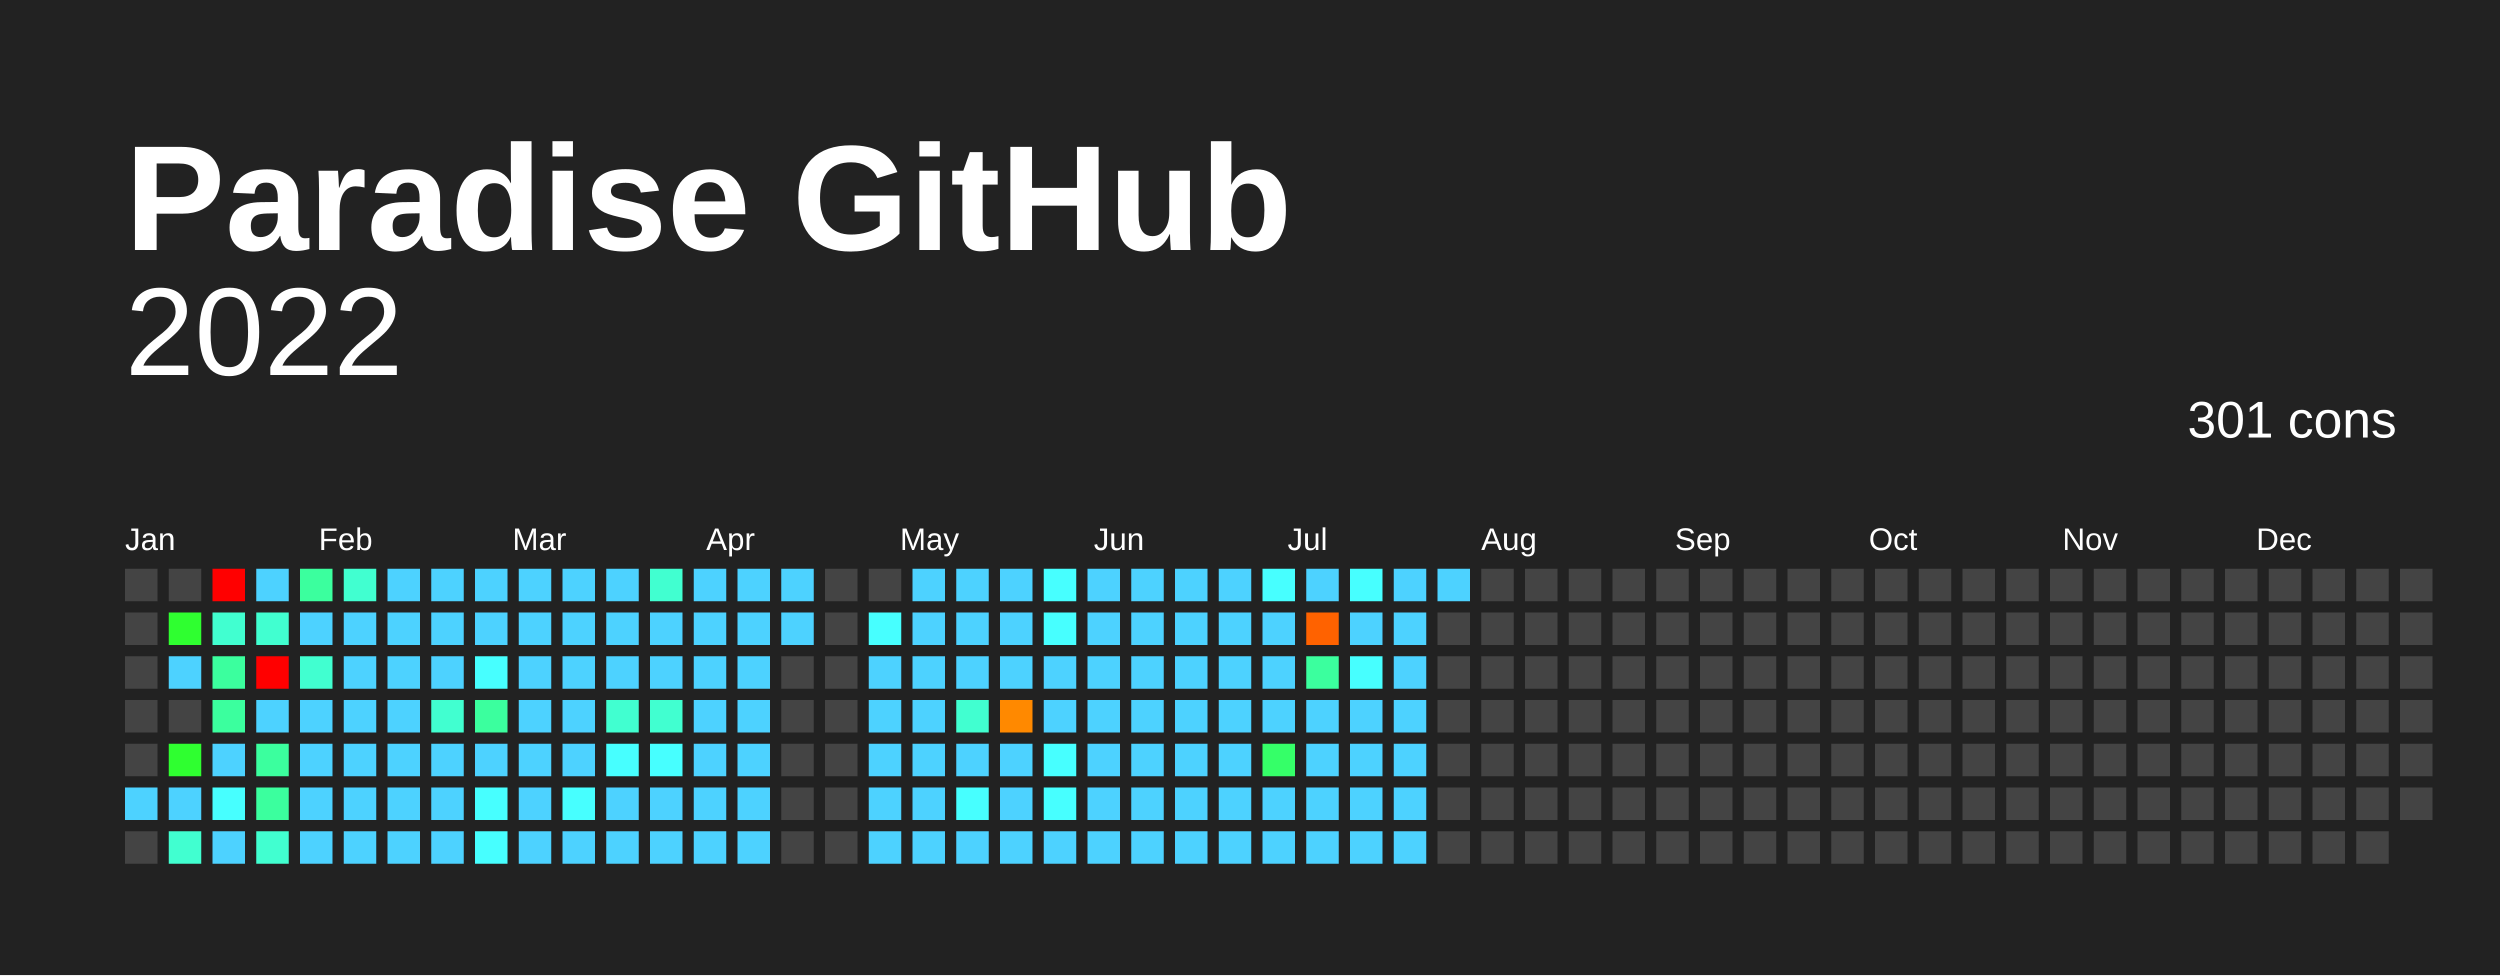
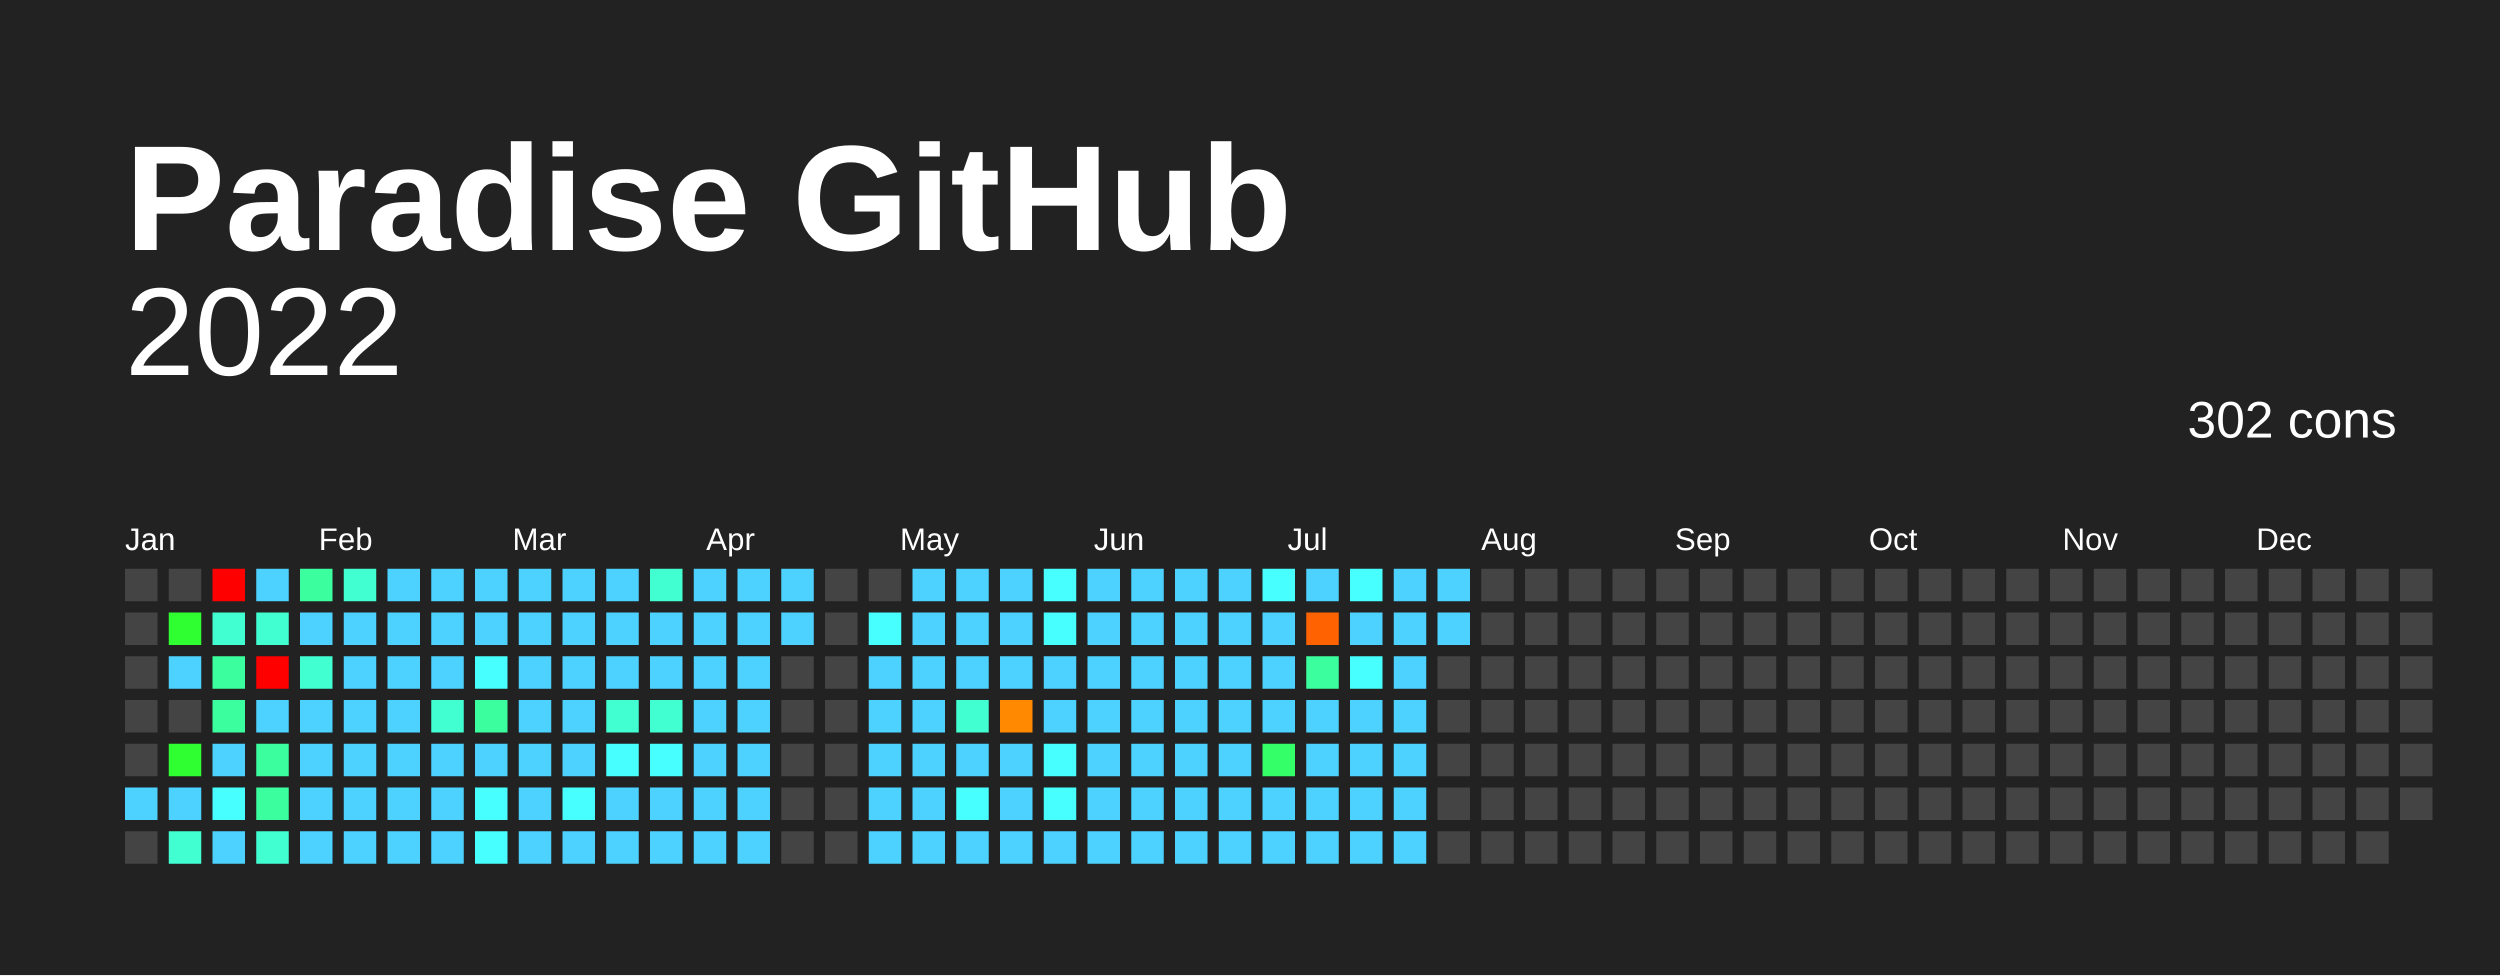
<svg xmlns="http://www.w3.org/2000/svg" baseProfile="full" height="78mm" version="1.1" viewBox="0,0,200,78" width="200mm">
  <defs />
  <rect fill="#222222" height="78" width="200" x="0" y="0" />
  <text fill="#FFFFFF" style="font-size:12px; font-family:Arial; font-weight:bold;" x="10" y="20">Paradise GitHub</text>
  <text alignment-baseline="hanging" fill="#FFFFFF" style="font-size:10.0px; font-family:Arial;" x="10" y="30">2022</text>
-   <text alignment-baseline="hanging" fill="#FFFFFF" style="font-size:4.125px; font-family:Arial;" x="175" y="35">301 cons</text>
+   <text alignment-baseline="hanging" fill="#FFFFFF" style="font-size:4.125px; font-family:Arial;" x="175" y="35">302 cons</text>
  <text fill="#FFFFFF" style="font-size:2.5px; font-family:Arial" x="10.0" y="44">Jan</text>
  <text fill="#FFFFFF" style="font-size:2.5px; font-family:Arial" x="25.5" y="44">Feb</text>
  <text fill="#FFFFFF" style="font-size:2.5px; font-family:Arial" x="41.0" y="44">Mar</text>
  <text fill="#FFFFFF" style="font-size:2.5px; font-family:Arial" x="56.5" y="44">Apr</text>
  <text fill="#FFFFFF" style="font-size:2.5px; font-family:Arial" x="72.0" y="44">May</text>
  <text fill="#FFFFFF" style="font-size:2.5px; font-family:Arial" x="87.5" y="44">Jun</text>
  <text fill="#FFFFFF" style="font-size:2.5px; font-family:Arial" x="103.0" y="44">Jul</text>
  <text fill="#FFFFFF" style="font-size:2.5px; font-family:Arial" x="118.5" y="44">Aug</text>
  <text fill="#FFFFFF" style="font-size:2.5px; font-family:Arial" x="134.0" y="44">Sep</text>
  <text fill="#FFFFFF" style="font-size:2.5px; font-family:Arial" x="149.5" y="44">Oct</text>
  <text fill="#FFFFFF" style="font-size:2.5px; font-family:Arial" x="165.0" y="44">Nov</text>
  <text fill="#FFFFFF" style="font-size:2.5px; font-family:Arial" x="180.5" y="44">Dec</text>
  <rect fill="#444444" height="2.6" width="2.6" x="10.0" y="45.5" />
  <rect fill="#444444" height="2.6" width="2.6" x="10.0" y="49.0" />
  <rect fill="#444444" height="2.6" width="2.6" x="10.0" y="52.5" />
  <rect fill="#444444" height="2.6" width="2.6" x="10.0" y="56.0" />
  <rect fill="#444444" height="2.6" width="2.6" x="10.0" y="59.5" />
  <rect fill="#4dd2ff" height="2.6" width="2.6" x="10.0" y="63.0" />
  <rect fill="#444444" height="2.6" width="2.6" x="10.0" y="66.5" />
  <rect fill="#444444" height="2.6" width="2.6" x="13.5" y="45.5" />
  <rect fill="#2fff30" height="2.6" width="2.6" x="13.5" y="49.0" />
  <rect fill="#4dd2ff" height="2.6" width="2.6" x="13.5" y="52.5" />
  <rect fill="#444444" height="2.6" width="2.6" x="13.5" y="56.0" />
  <rect fill="#2fff30" height="2.6" width="2.6" x="13.5" y="59.5" />
  <rect fill="#4dd2ff" height="2.6" width="2.6" x="13.5" y="63.0" />
  <rect fill="#41ffd0" height="2.6" width="2.6" x="13.5" y="66.5" />
  <rect fill="red" height="2.6" width="2.6" x="17.0" y="45.5" />
  <rect fill="#41ffd0" height="2.6" width="2.6" x="17.0" y="49.0" />
  <rect fill="#3bff9e" height="2.6" width="2.6" x="17.0" y="52.5" />
  <rect fill="#3bff9e" height="2.6" width="2.6" x="17.0" y="56.0" />
  <rect fill="#4dd2ff" height="2.6" width="2.6" x="17.0" y="59.5" />
  <rect fill="#47ffff" height="2.6" width="2.6" x="17.0" y="63.0" />
  <rect fill="#4dd2ff" height="2.6" width="2.6" x="17.0" y="66.5" />
  <rect fill="#4dd2ff" height="2.6" width="2.6" x="20.5" y="45.5" />
  <rect fill="#41ffd0" height="2.6" width="2.6" x="20.5" y="49.0" />
  <rect fill="red" height="2.6" width="2.6" x="20.5" y="52.5" />
  <rect fill="#4dd2ff" height="2.6" width="2.6" x="20.5" y="56.0" />
  <rect fill="#3bff9e" height="2.6" width="2.6" x="20.5" y="59.5" />
  <rect fill="#3bff9e" height="2.6" width="2.6" x="20.5" y="63.0" />
  <rect fill="#41ffd0" height="2.6" width="2.6" x="20.5" y="66.5" />
  <rect fill="#3bff9e" height="2.6" width="2.6" x="24.0" y="45.5" />
  <rect fill="#4dd2ff" height="2.6" width="2.6" x="24.0" y="49.0" />
  <rect fill="#41ffd0" height="2.6" width="2.6" x="24.0" y="52.5" />
  <rect fill="#4dd2ff" height="2.6" width="2.6" x="24.0" y="56.0" />
  <rect fill="#4dd2ff" height="2.6" width="2.6" x="24.0" y="59.5" />
  <rect fill="#4dd2ff" height="2.6" width="2.6" x="24.0" y="63.0" />
  <rect fill="#4dd2ff" height="2.6" width="2.6" x="24.0" y="66.5" />
  <rect fill="#41ffd0" height="2.6" width="2.6" x="27.5" y="45.5" />
  <rect fill="#4dd2ff" height="2.6" width="2.6" x="27.5" y="49.0" />
  <rect fill="#4dd2ff" height="2.6" width="2.6" x="27.5" y="52.5" />
  <rect fill="#4dd2ff" height="2.6" width="2.6" x="27.5" y="56.0" />
  <rect fill="#4dd2ff" height="2.6" width="2.6" x="27.5" y="59.5" />
  <rect fill="#4dd2ff" height="2.6" width="2.6" x="27.5" y="63.0" />
  <rect fill="#4dd2ff" height="2.6" width="2.6" x="27.5" y="66.5" />
  <rect fill="#4dd2ff" height="2.6" width="2.6" x="31.0" y="45.5" />
  <rect fill="#4dd2ff" height="2.6" width="2.6" x="31.0" y="49.0" />
  <rect fill="#4dd2ff" height="2.6" width="2.6" x="31.0" y="52.5" />
  <rect fill="#4dd2ff" height="2.6" width="2.6" x="31.0" y="56.0" />
  <rect fill="#4dd2ff" height="2.6" width="2.6" x="31.0" y="59.5" />
  <rect fill="#4dd2ff" height="2.6" width="2.6" x="31.0" y="63.0" />
  <rect fill="#4dd2ff" height="2.6" width="2.6" x="31.0" y="66.5" />
  <rect fill="#4dd2ff" height="2.6" width="2.6" x="34.5" y="45.5" />
  <rect fill="#4dd2ff" height="2.6" width="2.6" x="34.5" y="49.0" />
  <rect fill="#4dd2ff" height="2.6" width="2.6" x="34.5" y="52.5" />
  <rect fill="#41ffd0" height="2.6" width="2.6" x="34.5" y="56.0" />
  <rect fill="#4dd2ff" height="2.6" width="2.6" x="34.5" y="59.5" />
  <rect fill="#4dd2ff" height="2.6" width="2.6" x="34.5" y="63.0" />
  <rect fill="#4dd2ff" height="2.6" width="2.6" x="34.5" y="66.5" />
  <rect fill="#4dd2ff" height="2.6" width="2.6" x="38.0" y="45.5" />
  <rect fill="#4dd2ff" height="2.6" width="2.6" x="38.0" y="49.0" />
  <rect fill="#47ffff" height="2.6" width="2.6" x="38.0" y="52.5" />
  <rect fill="#3bff9e" height="2.6" width="2.6" x="38.0" y="56.0" />
  <rect fill="#4dd2ff" height="2.6" width="2.6" x="38.0" y="59.5" />
  <rect fill="#47ffff" height="2.6" width="2.6" x="38.0" y="63.0" />
  <rect fill="#47ffff" height="2.6" width="2.6" x="38.0" y="66.5" />
  <rect fill="#4dd2ff" height="2.6" width="2.6" x="41.5" y="45.5" />
  <rect fill="#4dd2ff" height="2.6" width="2.6" x="41.5" y="49.0" />
  <rect fill="#4dd2ff" height="2.6" width="2.6" x="41.5" y="52.5" />
  <rect fill="#4dd2ff" height="2.6" width="2.6" x="41.5" y="56.0" />
  <rect fill="#4dd2ff" height="2.6" width="2.6" x="41.5" y="59.5" />
  <rect fill="#4dd2ff" height="2.6" width="2.6" x="41.5" y="63.0" />
  <rect fill="#4dd2ff" height="2.6" width="2.6" x="41.5" y="66.5" />
  <rect fill="#4dd2ff" height="2.6" width="2.6" x="45.0" y="45.5" />
  <rect fill="#4dd2ff" height="2.6" width="2.6" x="45.0" y="49.0" />
  <rect fill="#4dd2ff" height="2.6" width="2.6" x="45.0" y="52.5" />
  <rect fill="#4dd2ff" height="2.6" width="2.6" x="45.0" y="56.0" />
  <rect fill="#4dd2ff" height="2.6" width="2.6" x="45.0" y="59.5" />
  <rect fill="#47ffff" height="2.6" width="2.6" x="45.0" y="63.0" />
  <rect fill="#4dd2ff" height="2.6" width="2.6" x="45.0" y="66.5" />
  <rect fill="#4dd2ff" height="2.6" width="2.6" x="48.5" y="45.5" />
  <rect fill="#4dd2ff" height="2.6" width="2.6" x="48.5" y="49.0" />
  <rect fill="#4dd2ff" height="2.6" width="2.6" x="48.5" y="52.5" />
  <rect fill="#41ffd0" height="2.6" width="2.6" x="48.5" y="56.0" />
  <rect fill="#47ffff" height="2.6" width="2.6" x="48.5" y="59.5" />
  <rect fill="#4dd2ff" height="2.6" width="2.6" x="48.5" y="63.0" />
  <rect fill="#4dd2ff" height="2.6" width="2.6" x="48.5" y="66.5" />
  <rect fill="#41ffd0" height="2.6" width="2.6" x="52.0" y="45.5" />
  <rect fill="#4dd2ff" height="2.6" width="2.6" x="52.0" y="49.0" />
  <rect fill="#4dd2ff" height="2.6" width="2.6" x="52.0" y="52.5" />
  <rect fill="#41ffd0" height="2.6" width="2.6" x="52.0" y="56.0" />
  <rect fill="#47ffff" height="2.6" width="2.6" x="52.0" y="59.5" />
  <rect fill="#4dd2ff" height="2.6" width="2.6" x="52.0" y="63.0" />
  <rect fill="#4dd2ff" height="2.6" width="2.6" x="52.0" y="66.5" />
  <rect fill="#4dd2ff" height="2.6" width="2.6" x="55.5" y="45.5" />
  <rect fill="#4dd2ff" height="2.6" width="2.6" x="55.5" y="49.0" />
  <rect fill="#4dd2ff" height="2.6" width="2.6" x="55.5" y="52.5" />
  <rect fill="#4dd2ff" height="2.6" width="2.6" x="55.5" y="56.0" />
  <rect fill="#4dd2ff" height="2.6" width="2.6" x="55.5" y="59.5" />
  <rect fill="#4dd2ff" height="2.6" width="2.6" x="55.5" y="63.0" />
  <rect fill="#4dd2ff" height="2.6" width="2.6" x="55.5" y="66.5" />
  <rect fill="#4dd2ff" height="2.6" width="2.6" x="59.0" y="45.5" />
  <rect fill="#4dd2ff" height="2.6" width="2.6" x="59.0" y="49.0" />
  <rect fill="#4dd2ff" height="2.6" width="2.6" x="59.0" y="52.5" />
  <rect fill="#4dd2ff" height="2.6" width="2.6" x="59.0" y="56.0" />
  <rect fill="#4dd2ff" height="2.6" width="2.6" x="59.0" y="59.5" />
  <rect fill="#4dd2ff" height="2.6" width="2.6" x="59.0" y="63.0" />
  <rect fill="#4dd2ff" height="2.6" width="2.6" x="59.0" y="66.5" />
  <rect fill="#4dd2ff" height="2.6" width="2.6" x="62.5" y="45.5" />
  <rect fill="#4dd2ff" height="2.6" width="2.6" x="62.5" y="49.0" />
  <rect fill="#444444" height="2.6" width="2.6" x="62.5" y="52.5" />
  <rect fill="#444444" height="2.6" width="2.6" x="62.5" y="56.0" />
  <rect fill="#444444" height="2.6" width="2.6" x="62.5" y="59.5" />
  <rect fill="#444444" height="2.6" width="2.6" x="62.5" y="63.0" />
  <rect fill="#444444" height="2.6" width="2.6" x="62.5" y="66.5" />
  <rect fill="#444444" height="2.6" width="2.6" x="66.0" y="45.5" />
  <rect fill="#444444" height="2.6" width="2.6" x="66.0" y="49.0" />
  <rect fill="#444444" height="2.6" width="2.6" x="66.0" y="52.5" />
  <rect fill="#444444" height="2.6" width="2.6" x="66.0" y="56.0" />
  <rect fill="#444444" height="2.6" width="2.6" x="66.0" y="59.5" />
  <rect fill="#444444" height="2.6" width="2.6" x="66.0" y="63.0" />
  <rect fill="#444444" height="2.6" width="2.6" x="66.0" y="66.5" />
  <rect fill="#444444" height="2.6" width="2.6" x="69.5" y="45.5" />
  <rect fill="#47ffff" height="2.6" width="2.6" x="69.5" y="49.0" />
  <rect fill="#4dd2ff" height="2.6" width="2.6" x="69.5" y="52.5" />
  <rect fill="#4dd2ff" height="2.6" width="2.6" x="69.5" y="56.0" />
  <rect fill="#4dd2ff" height="2.6" width="2.6" x="69.5" y="59.5" />
  <rect fill="#4dd2ff" height="2.6" width="2.6" x="69.5" y="63.0" />
  <rect fill="#4dd2ff" height="2.6" width="2.6" x="69.5" y="66.5" />
  <rect fill="#4dd2ff" height="2.6" width="2.6" x="73.0" y="45.5" />
  <rect fill="#4dd2ff" height="2.6" width="2.6" x="73.0" y="49.0" />
  <rect fill="#4dd2ff" height="2.6" width="2.6" x="73.0" y="52.5" />
  <rect fill="#4dd2ff" height="2.6" width="2.6" x="73.0" y="56.0" />
  <rect fill="#4dd2ff" height="2.6" width="2.6" x="73.0" y="59.5" />
  <rect fill="#4dd2ff" height="2.6" width="2.6" x="73.0" y="63.0" />
  <rect fill="#4dd2ff" height="2.6" width="2.6" x="73.0" y="66.5" />
  <rect fill="#4dd2ff" height="2.6" width="2.6" x="76.5" y="45.5" />
  <rect fill="#4dd2ff" height="2.6" width="2.6" x="76.5" y="49.0" />
  <rect fill="#4dd2ff" height="2.6" width="2.6" x="76.5" y="52.5" />
  <rect fill="#41ffd0" height="2.6" width="2.6" x="76.5" y="56.0" />
  <rect fill="#4dd2ff" height="2.6" width="2.6" x="76.5" y="59.5" />
  <rect fill="#47ffff" height="2.6" width="2.6" x="76.5" y="63.0" />
  <rect fill="#4dd2ff" height="2.6" width="2.6" x="76.5" y="66.5" />
  <rect fill="#4dd2ff" height="2.6" width="2.6" x="80.0" y="45.5" />
  <rect fill="#4dd2ff" height="2.6" width="2.6" x="80.0" y="49.0" />
  <rect fill="#4dd2ff" height="2.6" width="2.6" x="80.0" y="52.5" />
  <rect fill="#ff8900" height="2.6" width="2.6" x="80.0" y="56.0" />
  <rect fill="#4dd2ff" height="2.6" width="2.6" x="80.0" y="59.5" />
  <rect fill="#4dd2ff" height="2.6" width="2.6" x="80.0" y="63.0" />
  <rect fill="#4dd2ff" height="2.6" width="2.6" x="80.0" y="66.5" />
  <rect fill="#47ffff" height="2.6" width="2.6" x="83.5" y="45.5" />
  <rect fill="#47ffff" height="2.6" width="2.6" x="83.5" y="49.0" />
  <rect fill="#4dd2ff" height="2.6" width="2.6" x="83.5" y="52.5" />
  <rect fill="#4dd2ff" height="2.6" width="2.6" x="83.5" y="56.0" />
  <rect fill="#47ffff" height="2.6" width="2.6" x="83.5" y="59.5" />
  <rect fill="#47ffff" height="2.6" width="2.6" x="83.5" y="63.0" />
  <rect fill="#4dd2ff" height="2.6" width="2.6" x="83.5" y="66.5" />
  <rect fill="#4dd2ff" height="2.6" width="2.6" x="87.0" y="45.5" />
  <rect fill="#4dd2ff" height="2.6" width="2.6" x="87.0" y="49.0" />
  <rect fill="#4dd2ff" height="2.6" width="2.6" x="87.0" y="52.5" />
  <rect fill="#4dd2ff" height="2.6" width="2.6" x="87.0" y="56.0" />
  <rect fill="#4dd2ff" height="2.6" width="2.6" x="87.0" y="59.5" />
  <rect fill="#4dd2ff" height="2.6" width="2.6" x="87.0" y="63.0" />
  <rect fill="#4dd2ff" height="2.6" width="2.6" x="87.0" y="66.5" />
  <rect fill="#4dd2ff" height="2.6" width="2.6" x="90.5" y="45.5" />
  <rect fill="#4dd2ff" height="2.6" width="2.6" x="90.5" y="49.0" />
  <rect fill="#4dd2ff" height="2.6" width="2.6" x="90.5" y="52.5" />
  <rect fill="#4dd2ff" height="2.6" width="2.6" x="90.5" y="56.0" />
  <rect fill="#4dd2ff" height="2.6" width="2.6" x="90.5" y="59.5" />
  <rect fill="#4dd2ff" height="2.6" width="2.6" x="90.5" y="63.0" />
  <rect fill="#4dd2ff" height="2.6" width="2.6" x="90.5" y="66.5" />
  <rect fill="#4dd2ff" height="2.6" width="2.6" x="94.0" y="45.5" />
  <rect fill="#4dd2ff" height="2.6" width="2.6" x="94.0" y="49.0" />
  <rect fill="#4dd2ff" height="2.6" width="2.6" x="94.0" y="52.5" />
  <rect fill="#4dd2ff" height="2.6" width="2.6" x="94.0" y="56.0" />
  <rect fill="#4dd2ff" height="2.6" width="2.6" x="94.0" y="59.5" />
  <rect fill="#4dd2ff" height="2.6" width="2.6" x="94.0" y="63.0" />
  <rect fill="#4dd2ff" height="2.6" width="2.6" x="94.0" y="66.5" />
  <rect fill="#4dd2ff" height="2.6" width="2.6" x="97.5" y="45.5" />
  <rect fill="#4dd2ff" height="2.6" width="2.6" x="97.5" y="49.0" />
  <rect fill="#4dd2ff" height="2.6" width="2.6" x="97.5" y="52.5" />
  <rect fill="#4dd2ff" height="2.6" width="2.6" x="97.5" y="56.0" />
  <rect fill="#4dd2ff" height="2.6" width="2.6" x="97.5" y="59.5" />
  <rect fill="#4dd2ff" height="2.6" width="2.6" x="97.5" y="63.0" />
  <rect fill="#4dd2ff" height="2.6" width="2.6" x="97.5" y="66.5" />
  <rect fill="#47ffff" height="2.6" width="2.6" x="101.0" y="45.5" />
  <rect fill="#4dd2ff" height="2.6" width="2.6" x="101.0" y="49.0" />
  <rect fill="#4dd2ff" height="2.6" width="2.6" x="101.0" y="52.5" />
  <rect fill="#4dd2ff" height="2.6" width="2.6" x="101.0" y="56.0" />
  <rect fill="#35ff68" height="2.6" width="2.6" x="101.0" y="59.5" />
  <rect fill="#4dd2ff" height="2.6" width="2.6" x="101.0" y="63.0" />
  <rect fill="#4dd2ff" height="2.6" width="2.6" x="101.0" y="66.5" />
  <rect fill="#4dd2ff" height="2.6" width="2.6" x="104.5" y="45.5" />
  <rect fill="#ff6200" height="2.6" width="2.6" x="104.5" y="49.0" />
  <rect fill="#3bff9e" height="2.6" width="2.6" x="104.5" y="52.5" />
  <rect fill="#4dd2ff" height="2.6" width="2.6" x="104.5" y="56.0" />
  <rect fill="#4dd2ff" height="2.6" width="2.6" x="104.5" y="59.5" />
  <rect fill="#4dd2ff" height="2.6" width="2.6" x="104.5" y="63.0" />
  <rect fill="#4dd2ff" height="2.6" width="2.6" x="104.5" y="66.5" />
  <rect fill="#47ffff" height="2.6" width="2.6" x="108.0" y="45.5" />
  <rect fill="#4dd2ff" height="2.6" width="2.6" x="108.0" y="49.0" />
  <rect fill="#47ffff" height="2.6" width="2.6" x="108.0" y="52.5" />
  <rect fill="#4dd2ff" height="2.6" width="2.6" x="108.0" y="56.0" />
  <rect fill="#4dd2ff" height="2.6" width="2.6" x="108.0" y="59.5" />
  <rect fill="#4dd2ff" height="2.6" width="2.6" x="108.0" y="63.0" />
  <rect fill="#4dd2ff" height="2.6" width="2.6" x="108.0" y="66.5" />
  <rect fill="#4dd2ff" height="2.6" width="2.6" x="111.5" y="45.5" />
  <rect fill="#4dd2ff" height="2.6" width="2.6" x="111.5" y="49.0" />
  <rect fill="#4dd2ff" height="2.6" width="2.6" x="111.5" y="52.5" />
  <rect fill="#4dd2ff" height="2.6" width="2.6" x="111.5" y="56.0" />
  <rect fill="#4dd2ff" height="2.6" width="2.6" x="111.5" y="59.5" />
  <rect fill="#4dd2ff" height="2.6" width="2.6" x="111.5" y="63.0" />
  <rect fill="#4dd2ff" height="2.6" width="2.6" x="111.5" y="66.5" />
  <rect fill="#4dd2ff" height="2.6" width="2.6" x="115.0" y="45.5" />
-   <rect fill="#444444" height="2.6" width="2.6" x="115.0" y="49.0" />
+   <rect fill="#4dd2ff" height="2.6" width="2.6" x="115.0" y="49.0" />
  <rect fill="#444444" height="2.6" width="2.6" x="115.0" y="52.5" />
  <rect fill="#444444" height="2.6" width="2.6" x="115.0" y="56.0" />
  <rect fill="#444444" height="2.6" width="2.6" x="115.0" y="59.5" />
  <rect fill="#444444" height="2.6" width="2.6" x="115.0" y="63.0" />
  <rect fill="#444444" height="2.6" width="2.6" x="115.0" y="66.5" />
  <rect fill="#444444" height="2.6" width="2.6" x="118.5" y="45.5" />
  <rect fill="#444444" height="2.6" width="2.6" x="118.5" y="49.0" />
  <rect fill="#444444" height="2.6" width="2.6" x="118.5" y="52.5" />
  <rect fill="#444444" height="2.6" width="2.6" x="118.5" y="56.0" />
  <rect fill="#444444" height="2.6" width="2.6" x="118.5" y="59.5" />
  <rect fill="#444444" height="2.6" width="2.6" x="118.5" y="63.0" />
  <rect fill="#444444" height="2.6" width="2.6" x="118.5" y="66.5" />
  <rect fill="#444444" height="2.6" width="2.6" x="122.0" y="45.5" />
  <rect fill="#444444" height="2.6" width="2.6" x="122.0" y="49.0" />
  <rect fill="#444444" height="2.6" width="2.6" x="122.0" y="52.5" />
  <rect fill="#444444" height="2.6" width="2.6" x="122.0" y="56.0" />
  <rect fill="#444444" height="2.6" width="2.6" x="122.0" y="59.5" />
  <rect fill="#444444" height="2.6" width="2.6" x="122.0" y="63.0" />
  <rect fill="#444444" height="2.6" width="2.6" x="122.0" y="66.5" />
  <rect fill="#444444" height="2.6" width="2.6" x="125.5" y="45.5" />
  <rect fill="#444444" height="2.6" width="2.6" x="125.5" y="49.0" />
  <rect fill="#444444" height="2.6" width="2.6" x="125.5" y="52.5" />
  <rect fill="#444444" height="2.6" width="2.6" x="125.5" y="56.0" />
  <rect fill="#444444" height="2.6" width="2.6" x="125.5" y="59.5" />
  <rect fill="#444444" height="2.6" width="2.6" x="125.5" y="63.0" />
  <rect fill="#444444" height="2.6" width="2.6" x="125.5" y="66.5" />
  <rect fill="#444444" height="2.6" width="2.6" x="129.0" y="45.5" />
  <rect fill="#444444" height="2.6" width="2.6" x="129.0" y="49.0" />
  <rect fill="#444444" height="2.6" width="2.6" x="129.0" y="52.5" />
  <rect fill="#444444" height="2.6" width="2.6" x="129.0" y="56.0" />
  <rect fill="#444444" height="2.6" width="2.6" x="129.0" y="59.5" />
  <rect fill="#444444" height="2.6" width="2.6" x="129.0" y="63.0" />
  <rect fill="#444444" height="2.6" width="2.6" x="129.0" y="66.5" />
  <rect fill="#444444" height="2.6" width="2.6" x="132.5" y="45.5" />
  <rect fill="#444444" height="2.6" width="2.6" x="132.5" y="49.0" />
  <rect fill="#444444" height="2.6" width="2.6" x="132.5" y="52.5" />
  <rect fill="#444444" height="2.6" width="2.6" x="132.5" y="56.0" />
  <rect fill="#444444" height="2.6" width="2.6" x="132.5" y="59.5" />
  <rect fill="#444444" height="2.6" width="2.6" x="132.5" y="63.0" />
  <rect fill="#444444" height="2.6" width="2.6" x="132.5" y="66.5" />
  <rect fill="#444444" height="2.6" width="2.6" x="136.0" y="45.5" />
  <rect fill="#444444" height="2.6" width="2.6" x="136.0" y="49.0" />
  <rect fill="#444444" height="2.6" width="2.6" x="136.0" y="52.5" />
  <rect fill="#444444" height="2.6" width="2.6" x="136.0" y="56.0" />
  <rect fill="#444444" height="2.6" width="2.6" x="136.0" y="59.5" />
  <rect fill="#444444" height="2.6" width="2.6" x="136.0" y="63.0" />
  <rect fill="#444444" height="2.6" width="2.6" x="136.0" y="66.5" />
  <rect fill="#444444" height="2.6" width="2.6" x="139.5" y="45.5" />
  <rect fill="#444444" height="2.6" width="2.6" x="139.5" y="49.0" />
  <rect fill="#444444" height="2.6" width="2.6" x="139.5" y="52.5" />
  <rect fill="#444444" height="2.6" width="2.6" x="139.5" y="56.0" />
  <rect fill="#444444" height="2.6" width="2.6" x="139.5" y="59.5" />
  <rect fill="#444444" height="2.6" width="2.6" x="139.5" y="63.0" />
  <rect fill="#444444" height="2.6" width="2.6" x="139.5" y="66.5" />
  <rect fill="#444444" height="2.6" width="2.6" x="143.0" y="45.5" />
  <rect fill="#444444" height="2.6" width="2.6" x="143.0" y="49.0" />
  <rect fill="#444444" height="2.6" width="2.6" x="143.0" y="52.5" />
  <rect fill="#444444" height="2.6" width="2.6" x="143.0" y="56.0" />
  <rect fill="#444444" height="2.6" width="2.6" x="143.0" y="59.5" />
  <rect fill="#444444" height="2.6" width="2.6" x="143.0" y="63.0" />
  <rect fill="#444444" height="2.6" width="2.6" x="143.0" y="66.5" />
  <rect fill="#444444" height="2.6" width="2.6" x="146.5" y="45.5" />
  <rect fill="#444444" height="2.6" width="2.6" x="146.5" y="49.0" />
  <rect fill="#444444" height="2.6" width="2.6" x="146.5" y="52.5" />
  <rect fill="#444444" height="2.6" width="2.6" x="146.5" y="56.0" />
  <rect fill="#444444" height="2.6" width="2.6" x="146.5" y="59.5" />
  <rect fill="#444444" height="2.6" width="2.6" x="146.5" y="63.0" />
  <rect fill="#444444" height="2.6" width="2.6" x="146.5" y="66.5" />
  <rect fill="#444444" height="2.6" width="2.6" x="150.0" y="45.5" />
  <rect fill="#444444" height="2.6" width="2.6" x="150.0" y="49.0" />
  <rect fill="#444444" height="2.6" width="2.6" x="150.0" y="52.5" />
  <rect fill="#444444" height="2.6" width="2.6" x="150.0" y="56.0" />
  <rect fill="#444444" height="2.6" width="2.6" x="150.0" y="59.5" />
  <rect fill="#444444" height="2.6" width="2.6" x="150.0" y="63.0" />
  <rect fill="#444444" height="2.6" width="2.6" x="150.0" y="66.5" />
  <rect fill="#444444" height="2.6" width="2.6" x="153.5" y="45.5" />
  <rect fill="#444444" height="2.6" width="2.6" x="153.5" y="49.0" />
  <rect fill="#444444" height="2.6" width="2.6" x="153.5" y="52.5" />
  <rect fill="#444444" height="2.6" width="2.6" x="153.5" y="56.0" />
  <rect fill="#444444" height="2.6" width="2.6" x="153.5" y="59.5" />
  <rect fill="#444444" height="2.6" width="2.6" x="153.5" y="63.0" />
  <rect fill="#444444" height="2.6" width="2.6" x="153.5" y="66.5" />
  <rect fill="#444444" height="2.6" width="2.6" x="157.0" y="45.5" />
  <rect fill="#444444" height="2.6" width="2.6" x="157.0" y="49.0" />
  <rect fill="#444444" height="2.6" width="2.6" x="157.0" y="52.5" />
  <rect fill="#444444" height="2.6" width="2.6" x="157.0" y="56.0" />
  <rect fill="#444444" height="2.6" width="2.6" x="157.0" y="59.5" />
  <rect fill="#444444" height="2.6" width="2.6" x="157.0" y="63.0" />
  <rect fill="#444444" height="2.6" width="2.6" x="157.0" y="66.5" />
  <rect fill="#444444" height="2.6" width="2.6" x="160.5" y="45.5" />
  <rect fill="#444444" height="2.6" width="2.6" x="160.5" y="49.0" />
  <rect fill="#444444" height="2.6" width="2.6" x="160.5" y="52.5" />
  <rect fill="#444444" height="2.6" width="2.6" x="160.5" y="56.0" />
  <rect fill="#444444" height="2.6" width="2.6" x="160.5" y="59.5" />
  <rect fill="#444444" height="2.6" width="2.6" x="160.5" y="63.0" />
  <rect fill="#444444" height="2.6" width="2.6" x="160.5" y="66.5" />
  <rect fill="#444444" height="2.6" width="2.6" x="164.0" y="45.5" />
  <rect fill="#444444" height="2.6" width="2.6" x="164.0" y="49.0" />
  <rect fill="#444444" height="2.6" width="2.6" x="164.0" y="52.5" />
  <rect fill="#444444" height="2.6" width="2.6" x="164.0" y="56.0" />
  <rect fill="#444444" height="2.6" width="2.6" x="164.0" y="59.5" />
  <rect fill="#444444" height="2.6" width="2.6" x="164.0" y="63.0" />
  <rect fill="#444444" height="2.6" width="2.6" x="164.0" y="66.5" />
  <rect fill="#444444" height="2.6" width="2.6" x="167.5" y="45.5" />
  <rect fill="#444444" height="2.6" width="2.6" x="167.5" y="49.0" />
  <rect fill="#444444" height="2.6" width="2.6" x="167.5" y="52.5" />
  <rect fill="#444444" height="2.6" width="2.6" x="167.5" y="56.0" />
  <rect fill="#444444" height="2.6" width="2.6" x="167.5" y="59.5" />
  <rect fill="#444444" height="2.6" width="2.6" x="167.5" y="63.0" />
  <rect fill="#444444" height="2.6" width="2.6" x="167.5" y="66.5" />
  <rect fill="#444444" height="2.6" width="2.6" x="171.0" y="45.5" />
  <rect fill="#444444" height="2.6" width="2.6" x="171.0" y="49.0" />
  <rect fill="#444444" height="2.6" width="2.6" x="171.0" y="52.5" />
  <rect fill="#444444" height="2.6" width="2.6" x="171.0" y="56.0" />
  <rect fill="#444444" height="2.6" width="2.6" x="171.0" y="59.5" />
  <rect fill="#444444" height="2.6" width="2.6" x="171.0" y="63.0" />
  <rect fill="#444444" height="2.6" width="2.6" x="171.0" y="66.5" />
  <rect fill="#444444" height="2.6" width="2.6" x="174.5" y="45.5" />
  <rect fill="#444444" height="2.6" width="2.6" x="174.5" y="49.0" />
  <rect fill="#444444" height="2.6" width="2.6" x="174.5" y="52.5" />
  <rect fill="#444444" height="2.6" width="2.6" x="174.5" y="56.0" />
  <rect fill="#444444" height="2.6" width="2.6" x="174.5" y="59.5" />
  <rect fill="#444444" height="2.6" width="2.6" x="174.5" y="63.0" />
  <rect fill="#444444" height="2.6" width="2.6" x="174.5" y="66.5" />
  <rect fill="#444444" height="2.6" width="2.6" x="178.0" y="45.5" />
  <rect fill="#444444" height="2.6" width="2.6" x="178.0" y="49.0" />
  <rect fill="#444444" height="2.6" width="2.6" x="178.0" y="52.5" />
  <rect fill="#444444" height="2.6" width="2.6" x="178.0" y="56.0" />
  <rect fill="#444444" height="2.6" width="2.6" x="178.0" y="59.5" />
  <rect fill="#444444" height="2.6" width="2.6" x="178.0" y="63.0" />
  <rect fill="#444444" height="2.6" width="2.6" x="178.0" y="66.5" />
  <rect fill="#444444" height="2.6" width="2.6" x="181.5" y="45.5" />
  <rect fill="#444444" height="2.6" width="2.6" x="181.5" y="49.0" />
  <rect fill="#444444" height="2.6" width="2.6" x="181.5" y="52.5" />
  <rect fill="#444444" height="2.6" width="2.6" x="181.5" y="56.0" />
  <rect fill="#444444" height="2.6" width="2.6" x="181.5" y="59.5" />
  <rect fill="#444444" height="2.6" width="2.6" x="181.5" y="63.0" />
  <rect fill="#444444" height="2.6" width="2.6" x="181.5" y="66.5" />
  <rect fill="#444444" height="2.6" width="2.6" x="185.0" y="45.5" />
  <rect fill="#444444" height="2.6" width="2.6" x="185.0" y="49.0" />
  <rect fill="#444444" height="2.6" width="2.6" x="185.0" y="52.5" />
  <rect fill="#444444" height="2.6" width="2.6" x="185.0" y="56.0" />
  <rect fill="#444444" height="2.6" width="2.6" x="185.0" y="59.5" />
  <rect fill="#444444" height="2.6" width="2.6" x="185.0" y="63.0" />
  <rect fill="#444444" height="2.6" width="2.6" x="185.0" y="66.5" />
  <rect fill="#444444" height="2.6" width="2.6" x="188.5" y="45.5" />
  <rect fill="#444444" height="2.6" width="2.6" x="188.5" y="49.0" />
  <rect fill="#444444" height="2.6" width="2.6" x="188.5" y="52.5" />
  <rect fill="#444444" height="2.6" width="2.6" x="188.5" y="56.0" />
  <rect fill="#444444" height="2.6" width="2.6" x="188.5" y="59.5" />
  <rect fill="#444444" height="2.6" width="2.6" x="188.5" y="63.0" />
  <rect fill="#444444" height="2.6" width="2.6" x="188.5" y="66.5" />
  <rect fill="#444444" height="2.6" width="2.6" x="192.0" y="45.5" />
  <rect fill="#444444" height="2.6" width="2.6" x="192.0" y="49.0" />
  <rect fill="#444444" height="2.6" width="2.6" x="192.0" y="52.5" />
  <rect fill="#444444" height="2.6" width="2.6" x="192.0" y="56.0" />
  <rect fill="#444444" height="2.6" width="2.6" x="192.0" y="59.5" />
  <rect fill="#444444" height="2.6" width="2.6" x="192.0" y="63.0" />
</svg>
